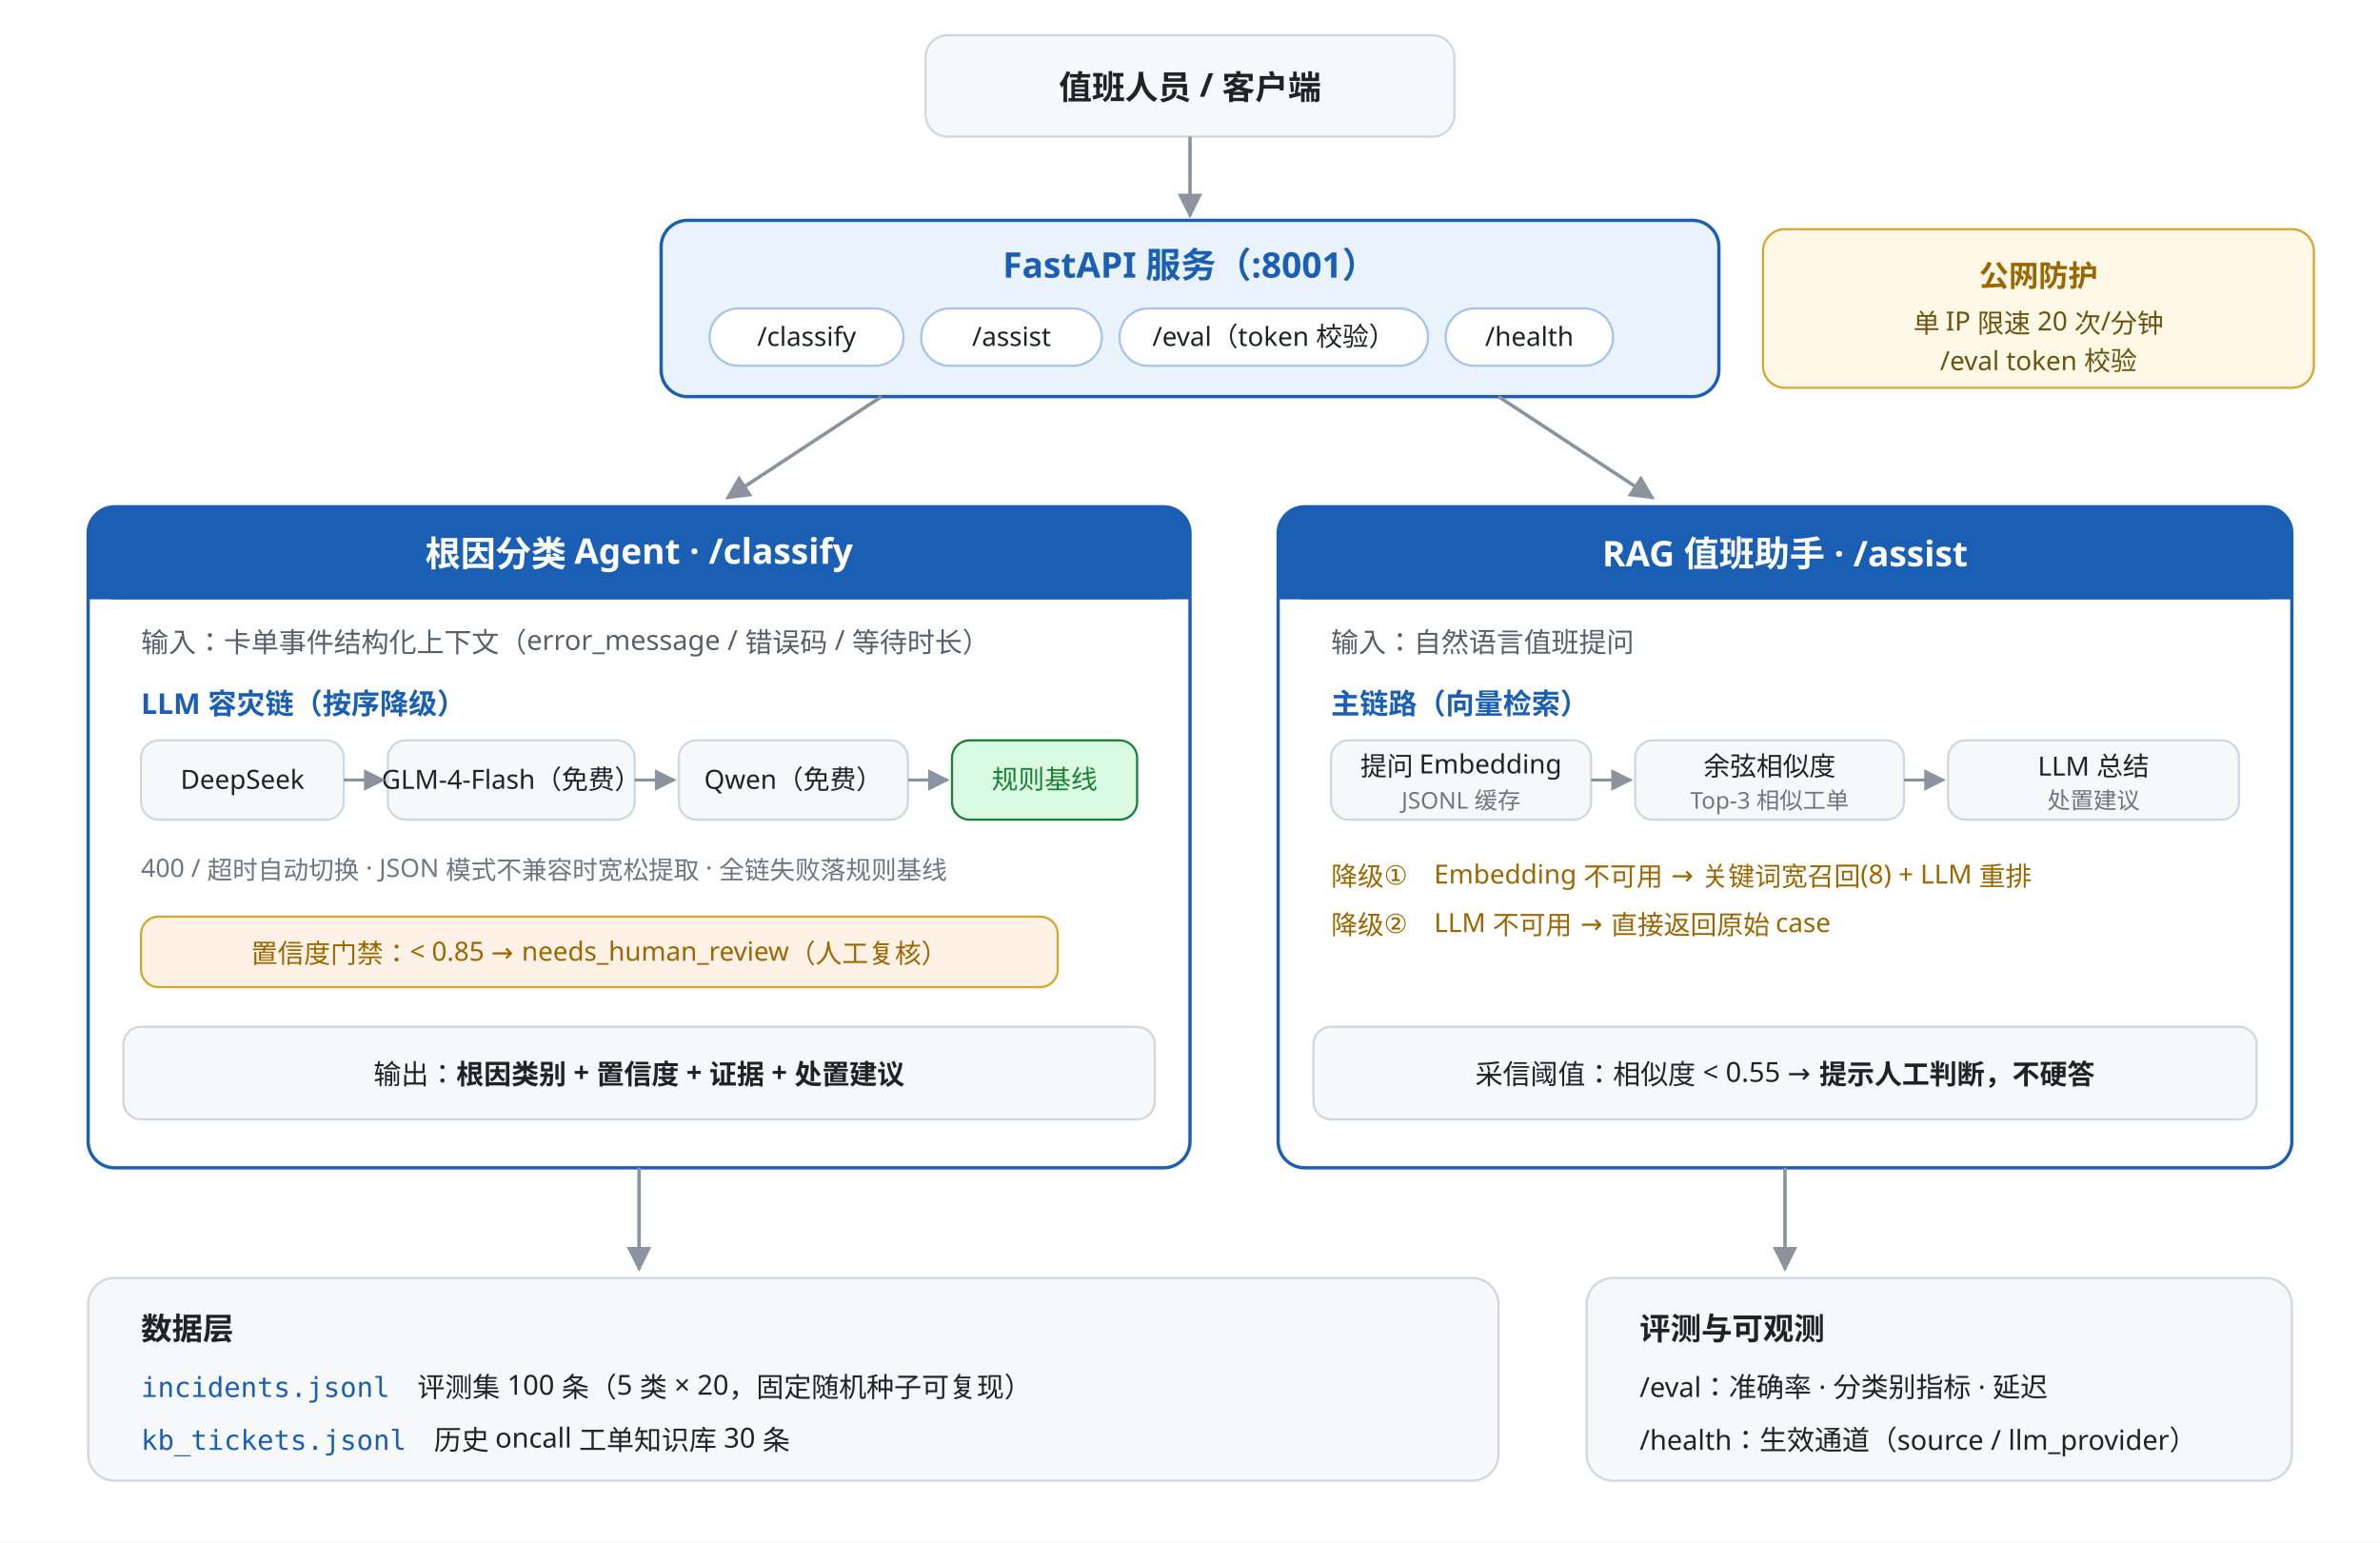
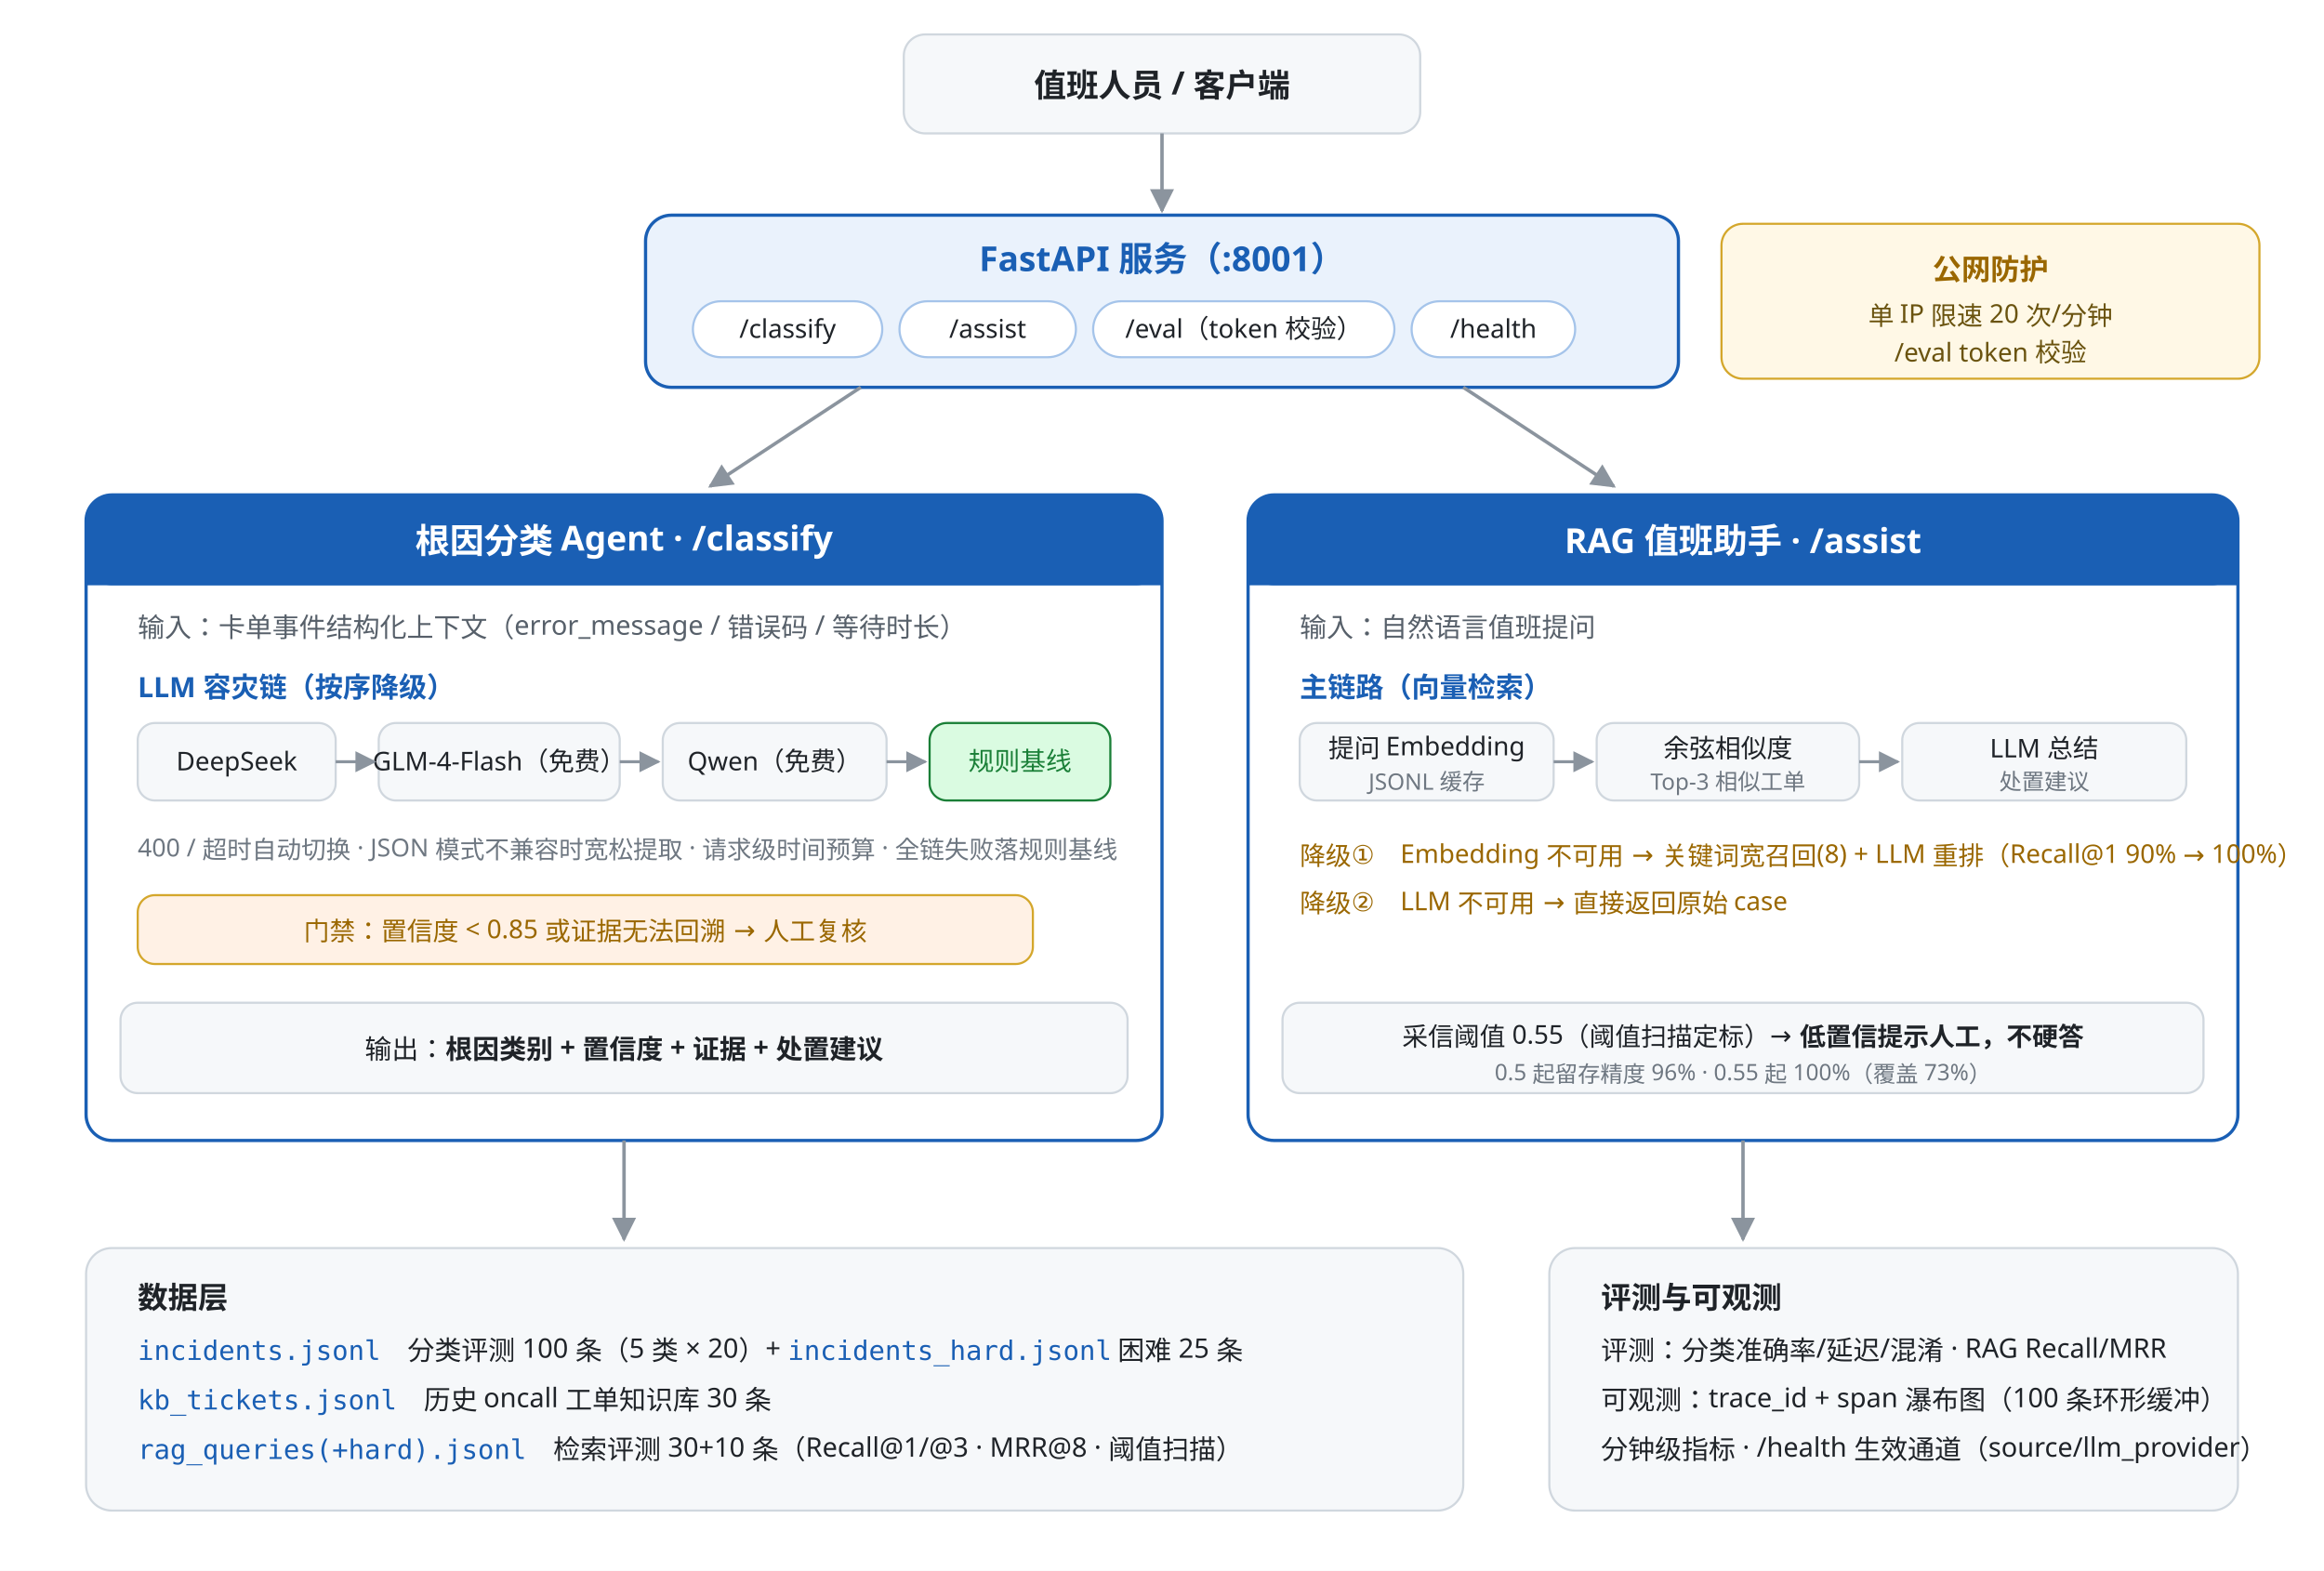
- <svg xmlns="http://www.w3.org/2000/svg" viewBox="0 0 1080 700" font-family="'PingFang SC','Microsoft YaHei','Noto Sans SC',sans-serif">
+ <svg xmlns="http://www.w3.org/2000/svg" viewBox="0 0 1080 730" font-family="'PingFang SC','Microsoft YaHei','Noto Sans SC',sans-serif">
  <defs>
    <marker id="arr" viewBox="0 0 10 10" refX="9" refY="5" markerWidth="7" markerHeight="7" orient="auto-start-reverse">
      <path d="M0,0 L10,5 L0,10 z" fill="#8b949e" />
    </marker>
  </defs>
-   <rect width="1080" height="700" fill="#ffffff" />
+   <rect width="1080" height="730" fill="#ffffff" />
  <rect x="420" y="16" width="240" height="46" rx="10" fill="#f6f8fa" stroke="#d0d7de" />
  <text x="540" y="45" text-anchor="middle" font-size="15" font-weight="600" fill="#1f2328">值班人员 / 客户端</text>
  <line x1="540" y1="62" x2="540" y2="98" stroke="#8b949e" stroke-width="1.6" marker-end="url(#arr)" />
  <rect x="300" y="100" width="480" height="80" rx="12" fill="#eaf2fc" stroke="#1a5fb4" stroke-width="1.5" />
  <text x="540" y="126" text-anchor="middle" font-size="16" font-weight="700" fill="#1a5fb4">FastAPI 服务（:8001）</text>
  <g font-size="12" fill="#1f2328">
    <rect x="322" y="140" width="88" height="26" rx="13" fill="#ffffff" stroke="#a5c4ea" />
    <text x="366" y="157" text-anchor="middle">/classify</text>
    <rect x="418" y="140" width="82" height="26" rx="13" fill="#ffffff" stroke="#a5c4ea" />
    <text x="459" y="157" text-anchor="middle">/assist</text>
    <rect x="508" y="140" width="140" height="26" rx="13" fill="#ffffff" stroke="#a5c4ea" />
    <text x="578" y="157" text-anchor="middle">/eval（token 校验）</text>
    <rect x="656" y="140" width="76" height="26" rx="13" fill="#ffffff" stroke="#a5c4ea" />
    <text x="694" y="157" text-anchor="middle">/health</text>
  </g>
  <rect x="800" y="104" width="250" height="72" rx="10" fill="#fff8e6" stroke="#d4a72c" />
  <text x="925" y="130" text-anchor="middle" font-size="13.5" font-weight="700" fill="#9a6700">公网防护</text>
  <text x="925" y="151" text-anchor="middle" font-size="12" fill="#6a530f">单 IP 限速 20 次/分钟</text>
  <text x="925" y="168" text-anchor="middle" font-size="12" fill="#6a530f">/eval token 校验</text>
  <line x1="400" y1="180" x2="330" y2="226" stroke="#8b949e" stroke-width="1.6" marker-end="url(#arr)" />
  <line x1="680" y1="180" x2="750" y2="226" stroke="#8b949e" stroke-width="1.6" marker-end="url(#arr)" />
  <rect x="40" y="230" width="500" height="300" rx="12" fill="#ffffff" stroke="#1a5fb4" stroke-width="1.5" />
  <rect x="40" y="230" width="500" height="42" rx="12" fill="#1a5fb4" />
  <rect x="40" y="258" width="500" height="14" fill="#1a5fb4" />
  <text x="290" y="257" text-anchor="middle" font-size="16" font-weight="700" fill="#ffffff">根因分类 Agent · /classify</text>
  <text x="64" y="296" font-size="12.5" fill="#57606a">输入：卡单事件结构化上下文（error_message / 错误码 / 等待时长）</text>
  <text x="64" y="324" font-size="13" font-weight="700" fill="#1a5fb4">LLM 容灾链（按序降级）</text>
  <g font-size="12" fill="#1f2328">
    <rect x="64" y="336" width="92" height="36" rx="8" fill="#f6f8fa" stroke="#d0d7de" />
    <text x="110" y="358" text-anchor="middle">DeepSeek</text>
    <rect x="176" y="336" width="112" height="36" rx="8" fill="#f6f8fa" stroke="#d0d7de" />
    <text x="232" y="358" text-anchor="middle">GLM-4-Flash（免费）</text>
    <rect x="308" y="336" width="104" height="36" rx="8" fill="#f6f8fa" stroke="#d0d7de" />
    <text x="360" y="358" text-anchor="middle">Qwen（免费）</text>
    <rect x="432" y="336" width="84" height="36" rx="8" fill="#dafbe1" stroke="#1a7f37" />
    <text x="474" y="358" text-anchor="middle" fill="#1a7f37">规则基线</text>
  </g>
  <g stroke="#8b949e" stroke-width="1.4">
    <line x1="156" y1="354" x2="174" y2="354" marker-end="url(#arr)" />
    <line x1="288" y1="354" x2="306" y2="354" marker-end="url(#arr)" />
    <line x1="412" y1="354" x2="430" y2="354" marker-end="url(#arr)" />
  </g>
-   <text x="64" y="398" font-size="11.5" fill="#6e7781">400 / 超时自动切换 · JSON 模式不兼容时宽松提取 · 全链失败落规则基线</text>
+   <text x="64" y="398" font-size="11.5" fill="#6e7781">400 / 超时自动切换 · JSON 模式不兼容时宽松提取 · 请求级时间预算 · 全链失败落规则基线</text>
  <rect x="64" y="416" width="416" height="32" rx="8" fill="#fff1e5" stroke="#d4a72c" />
-   <text x="272" y="437" text-anchor="middle" font-size="12" fill="#9a6700">置信度门禁：&lt; 0.85 → needs_human_review（人工复核）</text>
+   <text x="272" y="437" text-anchor="middle" font-size="12" fill="#9a6700">门禁：置信度 &lt; 0.85 或证据无法回溯 → 人工复核</text>
  <rect x="56" y="466" width="468" height="42" rx="8" fill="#f6f8fa" stroke="#d0d7de" />
  <text x="290" y="492" text-anchor="middle" font-size="12.5" fill="#1f2328">输出：<tspan font-weight="700">根因类别 + 置信度 + 证据 + 处置建议</tspan>
  </text>
  <rect x="580" y="230" width="460" height="300" rx="12" fill="#ffffff" stroke="#1a5fb4" stroke-width="1.5" />
  <rect x="580" y="230" width="460" height="42" rx="12" fill="#1a5fb4" />
  <rect x="580" y="258" width="460" height="14" fill="#1a5fb4" />
  <text x="810" y="257" text-anchor="middle" font-size="16" font-weight="700" fill="#ffffff">RAG 值班助手 · /assist</text>
  <text x="604" y="296" font-size="12.5" fill="#57606a">输入：自然语言值班提问</text>
  <text x="604" y="324" font-size="13" font-weight="700" fill="#1a5fb4">主链路（向量检索）</text>
  <g font-size="12" fill="#1f2328">
    <rect x="604" y="336" width="118" height="36" rx="8" fill="#f6f8fa" stroke="#d0d7de" />
    <text x="663" y="352" text-anchor="middle">提问 Embedding</text>
    <text x="663" y="367" text-anchor="middle" font-size="10.5" fill="#6e7781">JSONL 缓存</text>
    <rect x="742" y="336" width="122" height="36" rx="8" fill="#f6f8fa" stroke="#d0d7de" />
    <text x="803" y="352" text-anchor="middle">余弦相似度</text>
    <text x="803" y="367" text-anchor="middle" font-size="10.5" fill="#6e7781">Top-3 相似工单</text>
    <rect x="884" y="336" width="132" height="36" rx="8" fill="#f6f8fa" stroke="#d0d7de" />
    <text x="950" y="352" text-anchor="middle">LLM 总结</text>
    <text x="950" y="367" text-anchor="middle" font-size="10.5" fill="#6e7781">处置建议</text>
  </g>
  <g stroke="#8b949e" stroke-width="1.4">
    <line x1="722" y1="354" x2="740" y2="354" marker-end="url(#arr)" />
    <line x1="864" y1="354" x2="882" y2="354" marker-end="url(#arr)" />
  </g>
-   <text x="604" y="402" font-size="12" fill="#9a6700">降级①　Embedding 不可用 → 关键词宽召回(8) + LLM 重排</text>
+   <text x="604" y="402" font-size="12" fill="#9a6700">降级①　Embedding 不可用 → 关键词宽召回(8) + LLM 重排（Recall@1 90% → 100%）</text>
  <text x="604" y="424" font-size="12" fill="#9a6700">降级②　LLM 不可用 → 直接返回原始 case</text>
  <rect x="596" y="466" width="428" height="42" rx="8" fill="#f6f8fa" stroke="#d0d7de" />
-   <text x="810" y="492" text-anchor="middle" font-size="12.5" fill="#1f2328">采信阈值：相似度 &lt; 0.55 → <tspan font-weight="700">提示人工判断，不硬答</tspan>
+   <text x="810" y="486" text-anchor="middle" font-size="12" fill="#1f2328">采信阈值 0.55（阈值扫描定标）→ <tspan font-weight="700">低置信提示人工，不硬答</tspan>
  </text>
+   <text x="810" y="502" text-anchor="middle" font-size="10.5" fill="#6e7781">0.5 起留存精度 96% · 0.55 起 100%（覆盖 73%）</text>
  <line x1="290" y1="530" x2="290" y2="576" stroke="#8b949e" stroke-width="1.6" marker-end="url(#arr)" />
  <line x1="810" y1="530" x2="810" y2="576" stroke="#8b949e" stroke-width="1.6" marker-end="url(#arr)" />
-   <rect x="40" y="580" width="640" height="92" rx="12" fill="#f6f8fa" stroke="#d0d7de" />
+   <rect x="40" y="580" width="640" height="122" rx="12" fill="#f6f8fa" stroke="#d0d7de" />
  <text x="64" y="608" font-size="14" font-weight="700" fill="#1f2328">数据层</text>
-   <text x="64" y="634" font-size="12.5" fill="#1f2328">
-     <tspan font-family="Menlo,monospace" fill="#1a5fb4">incidents.jsonl</tspan>　评测集 100 条（5 类 × 20，固定随机种子可复现）</text>
-   <text x="64" y="658" font-size="12.5" fill="#1f2328">
+   <text x="64" y="632" font-size="12.5" fill="#1f2328">
+     <tspan font-family="Menlo,monospace" fill="#1a5fb4">incidents.jsonl</tspan>　分类评测 100 条（5 类 × 20）+ <tspan font-family="Menlo,monospace" fill="#1a5fb4">incidents_hard.jsonl</tspan> 困难 25 条</text>
+   <text x="64" y="655" font-size="12.5" fill="#1f2328">
    <tspan font-family="Menlo,monospace" fill="#1a5fb4">kb_tickets.jsonl</tspan>　历史 oncall 工单知识库 30 条</text>
-   <rect x="720" y="580" width="320" height="92" rx="12" fill="#f6f8fa" stroke="#d0d7de" />
+   <text x="64" y="678" font-size="12.5" fill="#1f2328">
+     <tspan font-family="Menlo,monospace" fill="#1a5fb4">rag_queries(+hard).jsonl</tspan>　检索评测 30+10 条（Recall@1/@3 · MRR@8 · 阈值扫描）</text>
+   <rect x="720" y="580" width="320" height="122" rx="12" fill="#f6f8fa" stroke="#d0d7de" />
  <text x="744" y="608" font-size="14" font-weight="700" fill="#1f2328">评测与可观测</text>
-   <text x="744" y="634" font-size="12.5" fill="#1f2328">/eval：准确率 · 分类别指标 · 延迟</text>
-   <text x="744" y="658" font-size="12.5" fill="#1f2328">/health：生效通道（source / llm_provider）</text>
+   <text x="744" y="632" font-size="12.5" fill="#1f2328">评测：分类准确率/延迟/混淆 · RAG Recall/MRR</text>
+   <text x="744" y="655" font-size="12.5" fill="#1f2328">可观测：trace_id + span 瀑布图（100 条环形缓冲）</text>
+   <text x="744" y="678" font-size="12.5" fill="#1f2328">分钟级指标 · /health 生效通道（source/llm_provider）</text>
</svg>
